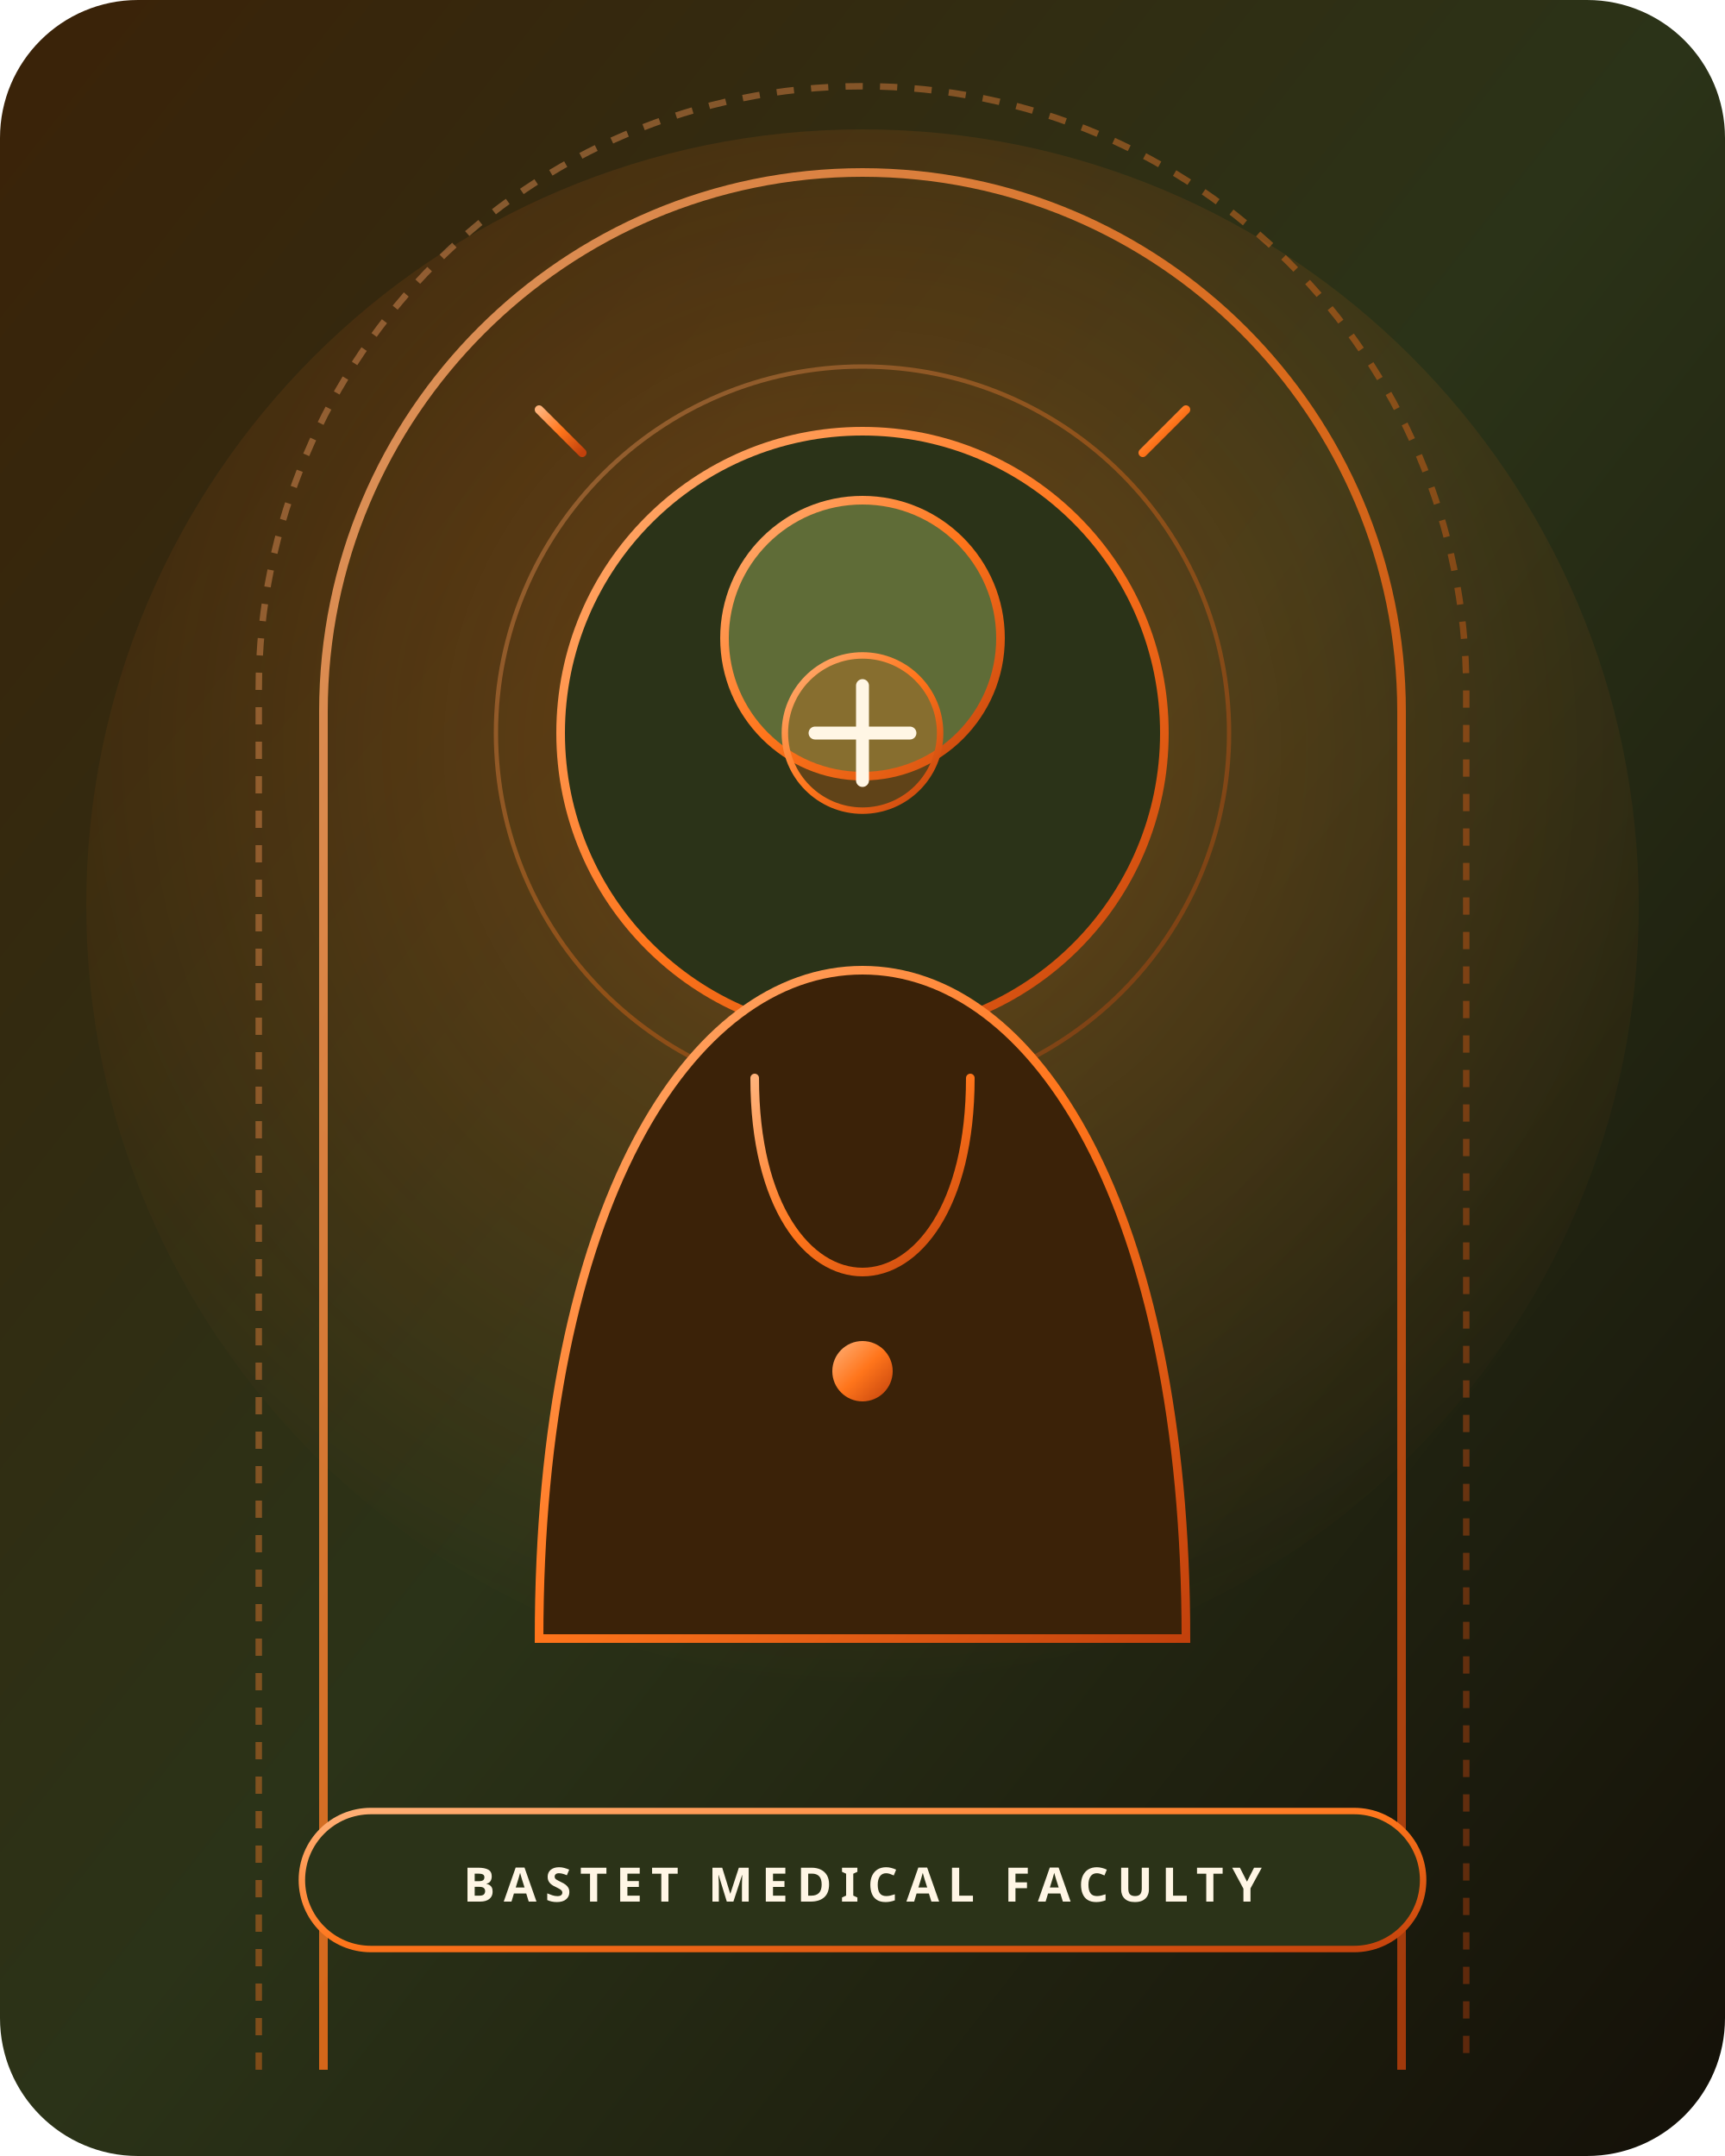
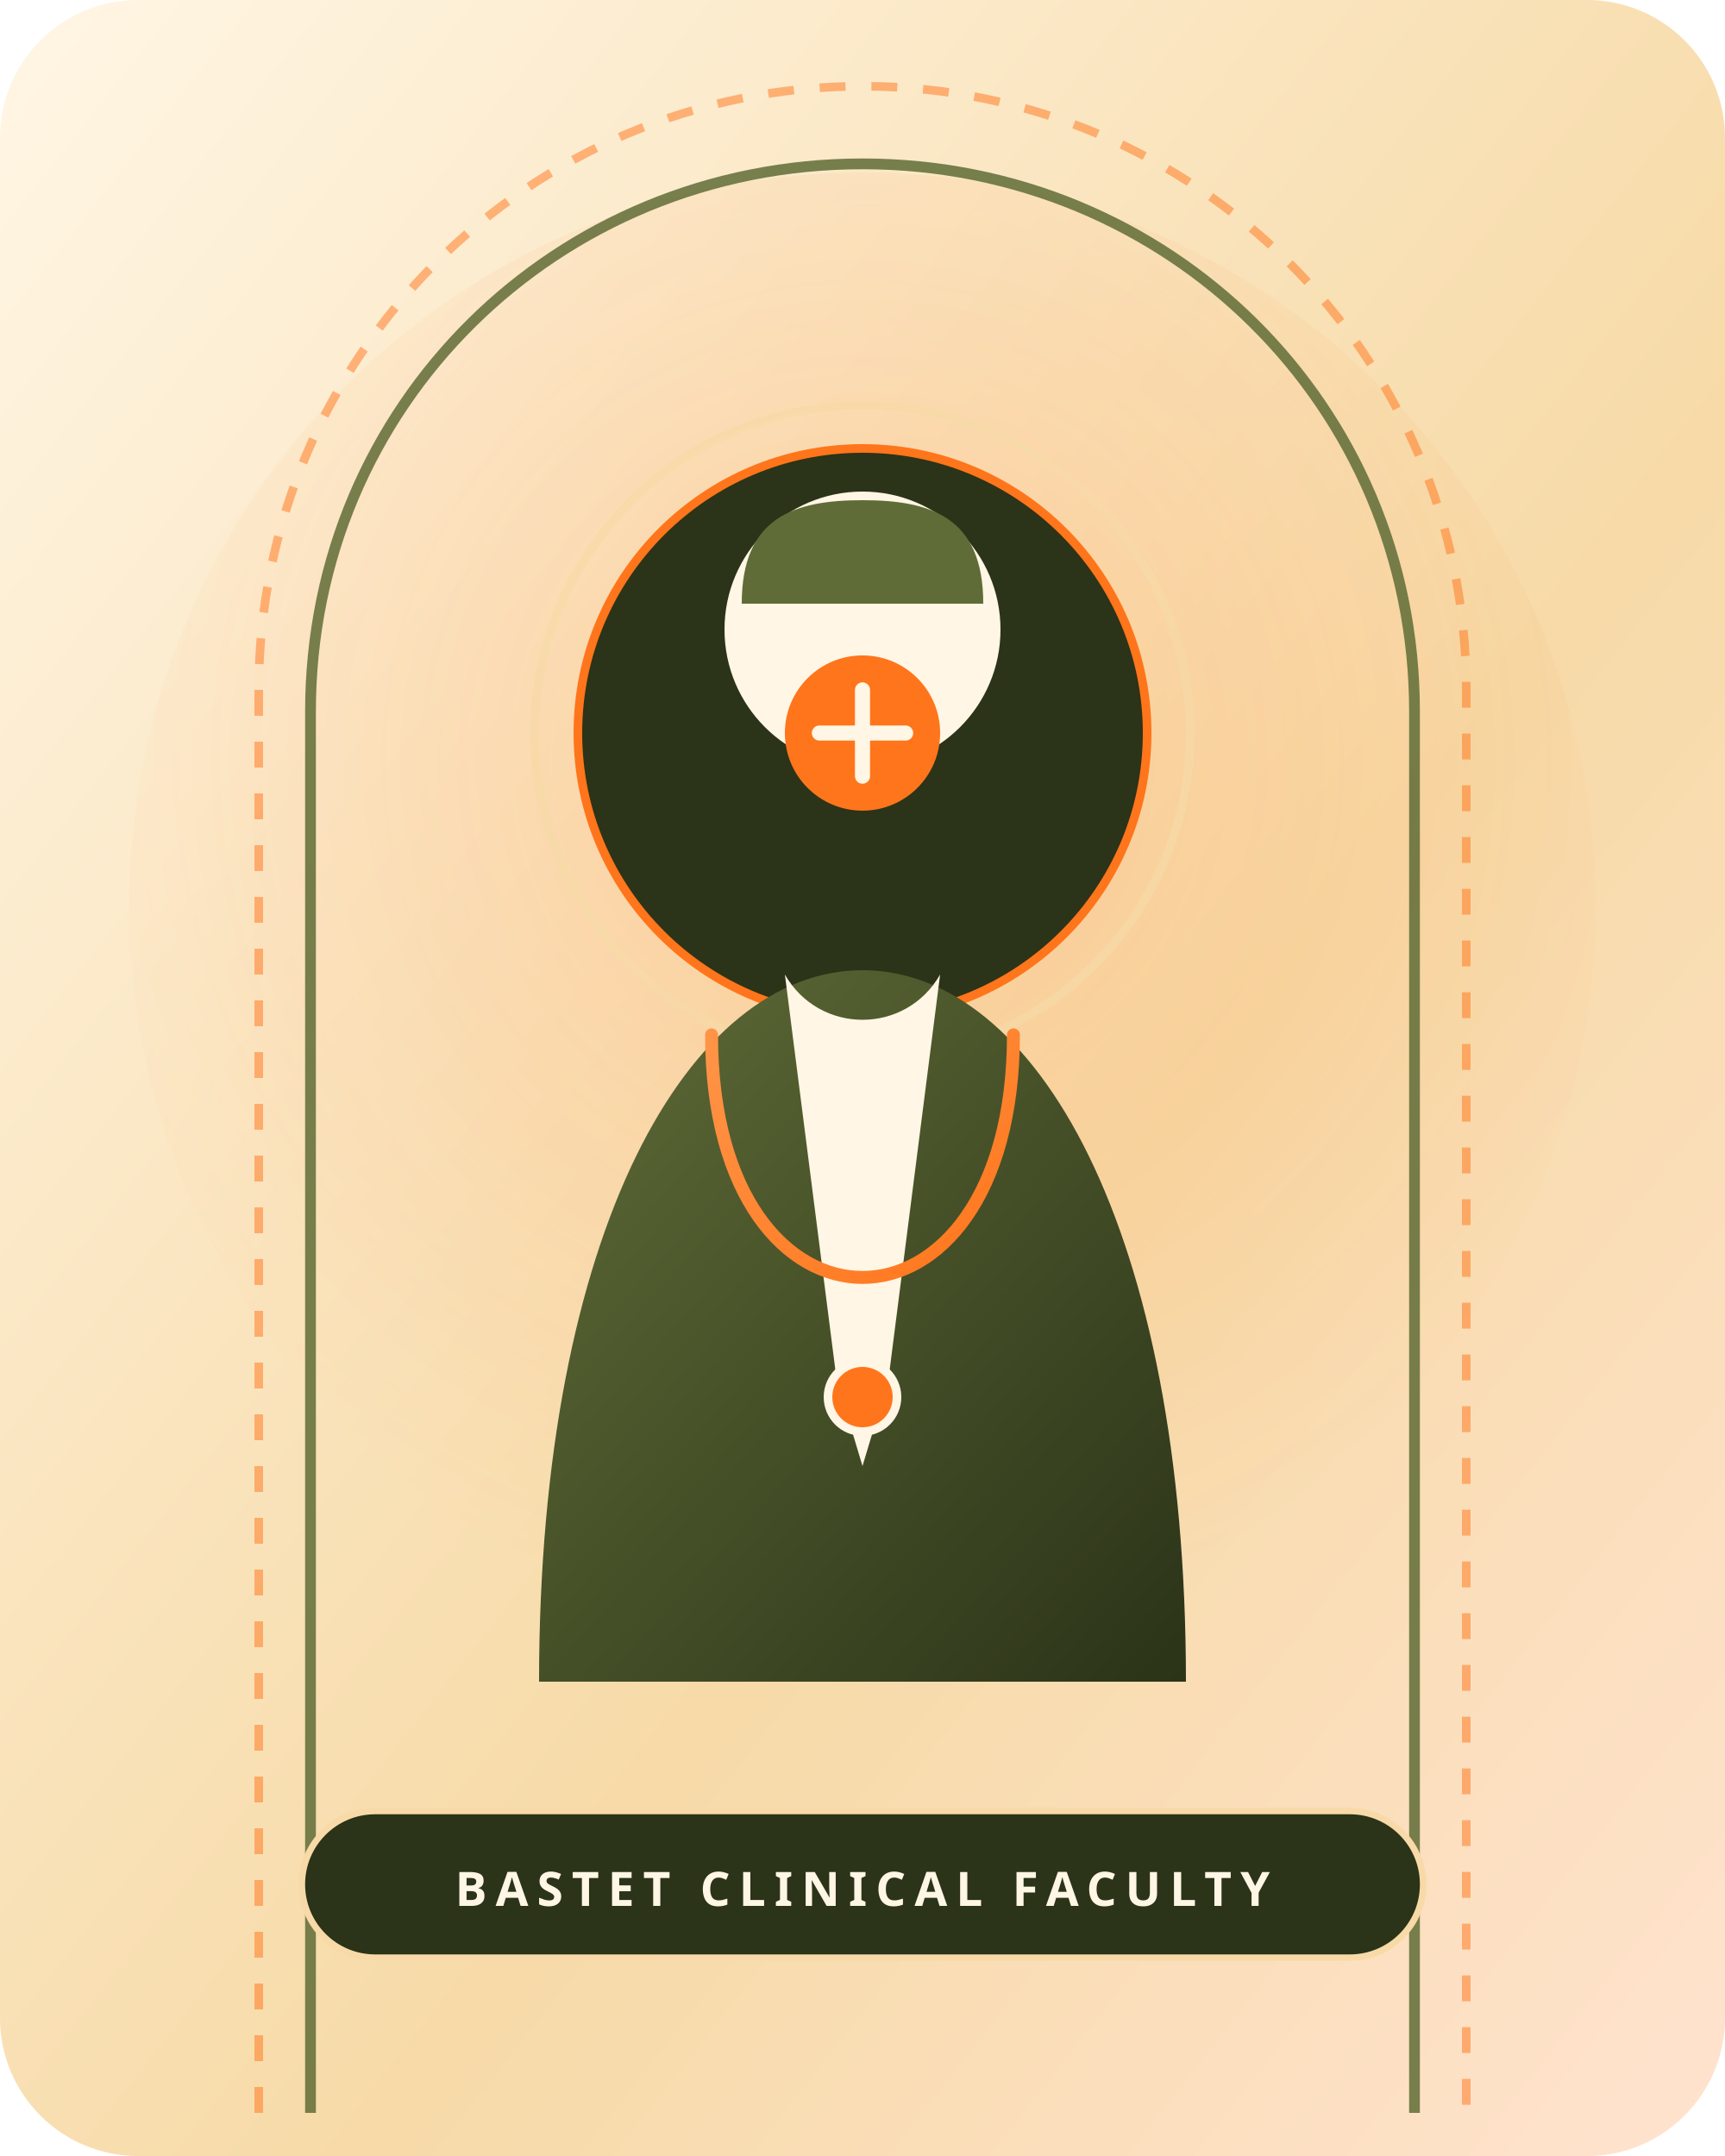
<svg xmlns="http://www.w3.org/2000/svg" width="400" height="500" viewBox="0 0 400 500" fill="none">
  <defs>
-     <linearGradient id="cardBg" x1="0%" y1="0%" x2="100%" y2="100%">
-       <stop offset="0%" stop-color="#3B2208" />
-       <stop offset="50%" stop-color="#2B3318" />
-       <stop offset="100%" stop-color="#141008" />
+     <linearGradient id="docBg" x1="0%" y1="0%" x2="100%" y2="100%">
+       <stop offset="0%" stop-color="#FFF6E5" />
+       <stop offset="60%" stop-color="#F7DAA7" />
+       <stop offset="100%" stop-color="#FFE3CF" />
    </linearGradient>
-     <linearGradient id="warmGradient" x1="0%" y1="0%" x2="100%" y2="100%">
-       <stop offset="0%" stop-color="#FFB27A" />
-       <stop offset="50%" stop-color="#FF751B" />
-       <stop offset="100%" stop-color="#C2410C" />
+     <linearGradient id="docOrange" x1="0%" y1="0%" x2="100%" y2="100%">
+       <stop offset="0%" stop-color="#FF9447" />
+       <stop offset="100%" stop-color="#FF751B" />
    </linearGradient>
-     <radialGradient id="warmGlow" cx="50%" cy="40%" r="60%">
-       <stop offset="0%" stop-color="#FF751B" stop-opacity="0.3" />
+     <linearGradient id="docOlive" x1="0%" y1="0%" x2="100%" y2="100%">
+       <stop offset="0%" stop-color="#5F6C37" />
+       <stop offset="100%" stop-color="#2B3318" />
+     </linearGradient>
+     <radialGradient id="softGlow" cx="50%" cy="40%" r="60%">
+       <stop offset="0%" stop-color="#FF751B" stop-opacity="0.18" />
      <stop offset="100%" stop-color="#FF751B" stop-opacity="0" />
    </radialGradient>
  </defs>
-   <rect width="400" height="500" rx="32" fill="url(#cardBg)" />
-   <circle cx="200" cy="210" r="180" fill="url(#warmGlow)" />
-   <path d="M 60 480 V 160 C 60 82.68 122.68 20 200 20 C 277.32 20 340 82.68 340 160 V 480" stroke="url(#warmGradient)" stroke-width="1.5" stroke-opacity="0.4" stroke-dasharray="4 4" />
-   <path d="M 75 480 V 165 C 75 96 131 40 200 40 C 269 40 325 96 325 165 V 480" stroke="url(#warmGradient)" stroke-width="2" stroke-opacity="0.8" />
-   <circle cx="200" cy="170" r="85" stroke="url(#warmGradient)" stroke-width="1" stroke-opacity="0.35" />
-   <circle cx="200" cy="170" r="70" fill="#2B3318" stroke="url(#warmGradient)" stroke-width="2" />
-   <circle cx="200" cy="148" r="32" fill="#5F6C37" stroke="url(#warmGradient)" stroke-width="2" />
-   <path d="M 125 380 C 125 280 160 225 200 225 C 240 225 275 280 275 380 Z" fill="#3B2208" stroke="url(#warmGradient)" stroke-width="2" />
-   <circle cx="200" cy="170" r="18" fill="#FF751B" fill-opacity="0.25" stroke="url(#warmGradient)" stroke-width="1.5" />
-   <path d="M 200 159 V 181 M 189 170 H 211" stroke="#FFF6E5" stroke-width="3" stroke-linecap="round" />
-   <path d="M 175 250 C 175 310 225 310 225 250" stroke="url(#warmGradient)" stroke-width="2" stroke-linecap="round" fill="none" />
-   <circle cx="200" cy="318" r="7" fill="url(#warmGradient)" />
-   <line x1="200" y1="65" x2="200" y2="78" stroke="url(#warmGradient)" stroke-width="2" stroke-linecap="round" />
-   <line x1="125" y1="95" x2="135" y2="105" stroke="url(#warmGradient)" stroke-width="2" stroke-linecap="round" />
-   <line x1="275" y1="95" x2="265" y2="105" stroke="url(#warmGradient)" stroke-width="2" stroke-linecap="round" />
-   <rect x="70" y="420" width="260" height="32" rx="16" fill="#2B3318" stroke="url(#warmGradient)" stroke-width="1.5" />
-   <text x="200" y="441" text-anchor="middle" fill="#FFF6E5" font-family="'DM Sans', sans-serif" font-size="11" font-weight="600" letter-spacing="2">BASTET MEDICAL FACULTY</text>
+   <rect width="400" height="500" rx="32" fill="url(#docBg)" />
+   <circle cx="200" cy="210" r="170" fill="url(#softGlow)" />
+   <path d="M 60 490 V 160 C 60 82.68 122.68 20 200 20 C 277.32 20 340 82.68 340 160 V 490" stroke="#FF751B" stroke-width="2" stroke-opacity="0.5" stroke-dasharray="6 6" />
+   <path d="M 72 490 V 165 C 72 94 129 38 200 38 C 271 38 328 94 328 165 V 490" stroke="#5F6C37" stroke-width="2.5" stroke-opacity="0.85" />
+   <circle cx="200" cy="170" r="76" stroke="#F7DAA7" stroke-width="2" stroke-opacity="0.7" />
+   <circle cx="200" cy="170" r="66" fill="#2B3318" stroke="#FF751B" stroke-width="2" />
+   <circle cx="200" cy="146" r="32" fill="#FFF6E5" />
+   <path d="M 172 140 C 172 120 184 116 200 116 C 216 116 228 120 228 140 Z" fill="#5F6C37" />
+   <path d="M 125 390 C 125 285 160 225 200 225 C 240 225 275 285 275 390 Z" fill="url(#docOlive)" />
+   <path d="M 182 226 L 194 320 L 200 340 L 206 320 L 218 226 C 210 240 190 240 182 226 Z" fill="#FFF6E5" />
+   <circle cx="200" cy="170" r="18" fill="#FF751B" />
+   <path d="M 200 160 V 180 M 190 170 H 210" stroke="#FFF6E5" stroke-width="3.5" stroke-linecap="round" />
+   <path d="M 165 240 C 165 315 235 315 235 240" stroke="url(#docOrange)" stroke-width="3" stroke-linecap="round" fill="none" />
+   <circle cx="200" cy="324" r="8" fill="#FF751B" stroke="#FFF6E5" stroke-width="2" />
+   <rect x="70" y="420" width="260" height="34" rx="17" fill="#2B3318" stroke="#F7DAA7" stroke-width="1.5" />
+   <text x="200" y="442" text-anchor="middle" fill="#FFF6E5" font-family="'DM Sans', system-ui, sans-serif" font-size="11" font-weight="700" letter-spacing="2">BASTET CLINICAL FACULTY</text>
</svg>
